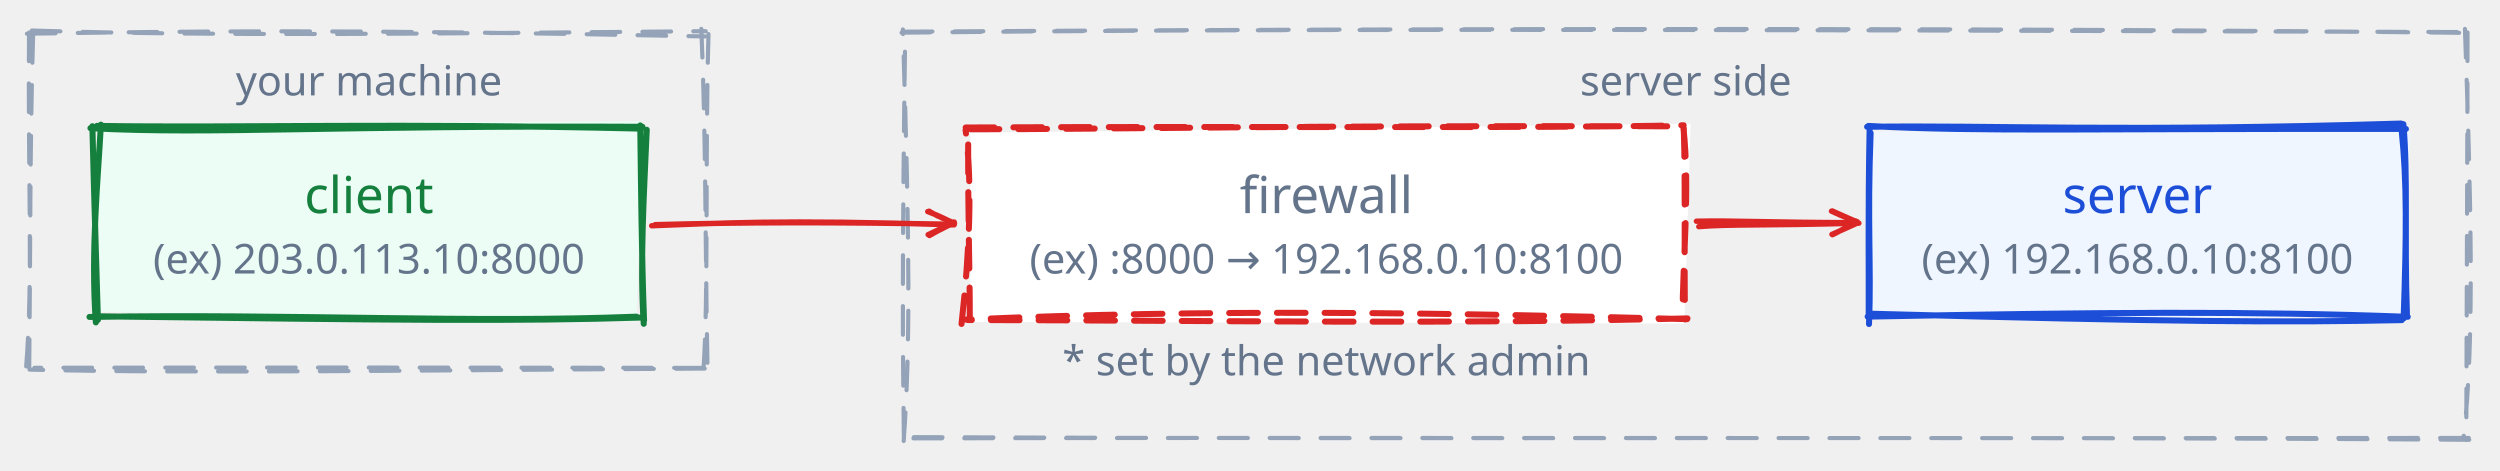
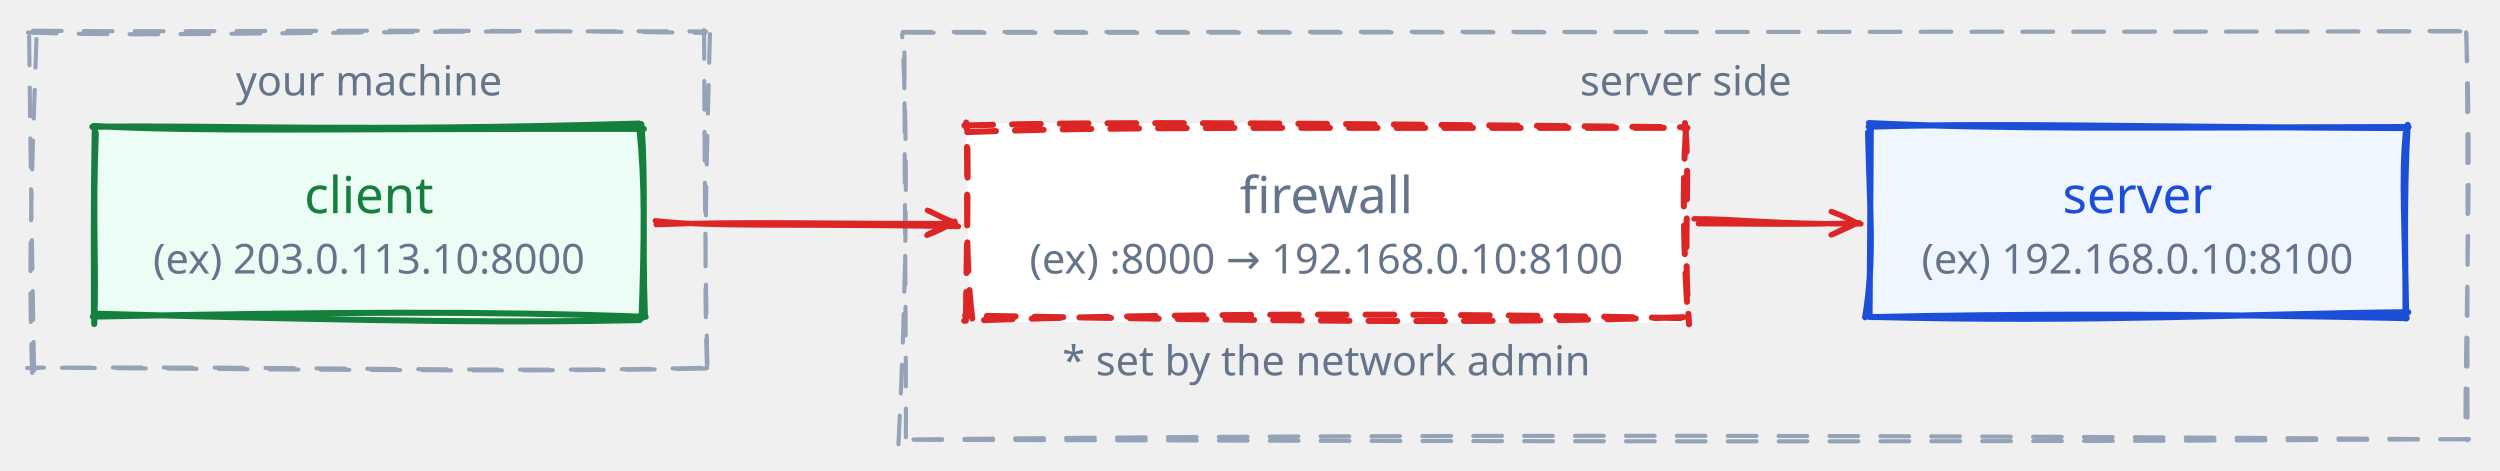
<svg xmlns="http://www.w3.org/2000/svg" viewBox="0 0 786 148" width="786" height="148" role="img" aria-label="the client dials a public address and the firewall rewrites it to a fixed internal address" font-family="Gaegu, ui-rounded, sans-serif" text-anchor="middle" preserveAspectRatio="xMidYMid meet">
-   <path d="M8.464 10.599 C56.198 9.879, 103.958 9.022, 221.655 11.456 M9.994 9.601 C69.977 11.437, 130.138 10.578, 221.872 9.806 M220.497 9.072 C221.993 43.578, 221.676 76.393, 222.423 114.722 M222.748 10.724 C221.621 51.724, 222.796 93.582, 221.131 116.681 M220.955 115.662 C154.503 115.559, 84.695 115.504, 10.818 115.633 M221.56 115.877 C141.46 116.305, 59.771 117.514, 9.284 116.209 M8.231 115.197 C10.462 87.389, 8.706 57.527, 9.13 8.323 M9.185 115.72 C9.588 80.79, 9.341 45.317, 10.433 10.25" fill="none" stroke="#94a3b8" stroke-width="1.3" stroke-linecap="round" stroke-linejoin="round" stroke-dasharray="9 7" />
+   <path d="M8.762 10.237 C54.907 11.792, 102.421 9.429, 221.985 9.891 M10.38 9.669 C68.069 10.234, 126.056 8.931, 221.703 10.349 M223.199 10.72 C222.287 46.404, 221.088 84.04, 222.353 117.624 M221.366 9.484 C221.487 43.68, 221.632 79.498, 222.439 116.693 M220.487 115.652 C155.324 117.262, 86.142 114.873, 8.524 115.722 M221.794 115.868 C173.73 116.831, 125.834 116.491, 10.047 115.552 M10.12 117.231 C8.595 78.241, 10.686 38.526, 11.553 9.274 M10.707 116.512 C10.199 86.823, 9.669 57.947, 9.136 9.713" fill="none" stroke="#94a3b8" stroke-width="1.3" stroke-linecap="round" stroke-linejoin="round" stroke-dasharray="9 7" />
  <text x="116" y="30" font-size="13" fill="#64748b">your machine</text>
-   <path d="M283.454 10.272 C392.112 9.061, 500.254 9.205, 775.348 10.074 M284.143 9.955 C462.393 8.831, 640.05 8.736, 775.832 10.341 M774.979 9.099 C776.711 58.796, 778.217 106.905, 774.484 138.13 M775.783 10.181 C775.801 38.729, 775.597 67.175, 775.394 138.355 M776.318 138.271 C620.041 137.129, 465.932 138.266, 284.288 137.428 M776.182 137.681 C591.556 137.906, 407.136 137.475, 283.914 137.827 M284.122 138.654 C286.136 110.333, 286.108 79.157, 283.856 9.265 M284.171 137.247 C283.827 110.435, 283.557 84.289, 284.599 10.191" fill="none" stroke="#94a3b8" stroke-width="1.3" stroke-linecap="round" stroke-linejoin="round" stroke-dasharray="9 7" />
+   <path d="M284.51 10.28 C391.226 10.463, 499.586 9.928, 775.463 9.875 M283.832 10.037 C478.149 9.899, 671.992 10.245, 775.71 9.731 M775.337 10.153 C777.27 53.69, 775.065 100.366, 775.127 137.087 M775.443 10.27 C776.082 51.133, 775.635 92.064, 775.794 138.39 M776.192 138.148 C610.48 136.882, 444.758 136.363, 283.816 138.205 M776.233 138.045 C617.518 139.225, 458.292 138.695, 284.095 138.267 M282.47 139.665 C284.929 91.845, 285.628 45.862, 283.621 10.746 M284.805 137.47 C284.931 105.672, 284.354 75.099, 284.363 9.889" fill="none" stroke="#94a3b8" stroke-width="1.3" stroke-linecap="round" stroke-linejoin="round" stroke-dasharray="9 7" />
  <text x="530" y="30" font-size="13" fill="#64748b">server side</text>
-   <path d="M30.477 38.845 L201.85 38.119 L200.131 101.109 L31.589 98.056" fill="#ecfdf5" />
-   <path d="M28.436 40.299 C66.009 42.324, 105.309 39.34, 201.981 39.862 M30.479 39.582 C77.248 40.256, 124.393 38.611, 201.625 40.441 M203.333 40.8 C202.47 60.755, 201.138 82.88, 202.392 101.804 M201.296 39.427 C201.549 58.689, 201.71 79.753, 202.487 100.77 M200.089 99.56 C148.305 101.607, 91.445 98.591, 28.136 99.649 M201.739 99.834 C162.833 101.073, 124.137 100.644, 30.059 99.435 M30.134 101.368 C28.507 79.014, 30.83 55.855, 31.725 39.194 M30.786 100.569 C30.296 83.189, 29.707 66.711, 29.04 39.681" fill="none" stroke="#15803d" stroke-width="1.9" stroke-linecap="round" stroke-linejoin="round" />
+   <path d="M28.978 41.272 L203.864 41.397 L201.491 99.681 L30.026 99.95" fill="#ecfdf5" />
+   <path d="M29.019 39.862 C69.333 39.298, 111.381 41.5, 200.919 38.843 M29.425 39.594 C65.702 41.543, 99.463 40.379, 202.418 40.541 M201.614 39.037 C203.084 55.07, 201.871 74.197, 202.738 98.82 M201.079 40.933 C202.783 57.411, 202.6 73.852, 201.702 100.107 M201.121 100.644 C162.807 101.446, 126.756 101.206, 30.222 98.63 M202.989 99.608 C152.467 97.718, 104.57 98.116, 29.186 99.543 M29.616 101.877 C30.347 83.595, 29.017 70.556, 30.121 41.824 M29.518 99.986 C29.613 85.201, 29.267 68.415, 29.817 39.866" fill="none" stroke="#15803d" stroke-width="1.9" stroke-linecap="round" stroke-linejoin="round" />
  <text x="116" y="67" font-size="16" fill="#15803d">client</text>
  <text x="116" y="86" font-size="13" fill="#64748b">(ex) 203.0.113.10:8000</text>
-   <path d="M305.075 41.741 L531.55 38.911 L529.542 101.725 L305.051 101.235" fill="#ffffff" />
-   <path d="M305.175 40.644 C352.11 40.622, 402.832 39.389, 528.764 39.713 M303.614 40.086 C393.801 39.629, 482.897 40.424, 529.333 39.38 M529.264 40.17 C531.416 59.574, 528.965 82.465, 529.029 98.985 M529.381 40.301 C529.952 59.534, 529.455 78.844, 529.771 100.433 M530.442 100.34 C454.627 98.282, 378.785 97.088, 303.577 100.472 M530.536 100.103 C457.676 101.984, 383.64 100.764, 304.218 100.614 M302.3 101.85 C304.921 78.53, 305.698 57.252, 303.579 40.829 M304.894 99.411 C304.922 84.284, 304.281 70.519, 304.403 39.876" fill="none" stroke="#dc2626" stroke-width="1.9" stroke-linecap="round" stroke-linejoin="round" stroke-dasharray="9 6" />
+   <path d="M303.724 38.758 L530.927 38.843 L529.569 101.53 L304.904 101.119" fill="#ffffff" />
+   <path d="M304.113 41.532 C352.22 39.668, 399.776 40.356, 530.52 40.195 M303.209 39.455 C354.946 38.051, 406.199 38.86, 529.865 40.011 M529.754 38.714 C531.524 58.135, 529.079 73.038, 531.029 101.946 M530.049 40.917 C528.833 59.657, 529.417 80.063, 530.642 99.229 M528.341 100.003 C454.381 98.577, 377.041 98.234, 303.139 100.843 M529.263 99.727 C464.14 101.85, 398.947 100.851, 303.433 99.207 M305.666 100.151 C303.02 79.029, 304.673 55.898, 303.772 38.518 M303.657 100.839 C303.978 78.136, 304.469 54.683, 304.048 39.5" fill="none" stroke="#dc2626" stroke-width="1.9" stroke-linecap="round" stroke-linejoin="round" stroke-dasharray="9 6" />
  <text x="417" y="67" font-size="16" fill="#64748b">firewall</text>
  <text x="417" y="86" font-size="13" fill="#64748b">(ex) :8000 → 192.168.0.10:8100</text>
  <text x="417" y="118" font-size="13" fill="#64748b">* set by the network admin</text>
-   <path d="M586.978 41.272 L757.864 41.397 L755.491 99.681 L588.026 99.95" fill="#eff6ff" />
-   <path d="M587.019 39.862 C626.381 39.306, 667.477 41.508, 754.919 38.843 M587.425 39.594 C622.893 41.529, 655.846 40.365, 756.418 40.541 M755.614 39.037 C757.084 55.07, 755.871 74.197, 756.738 98.82 M755.079 40.933 C756.783 57.411, 756.6 73.852, 755.702 100.107 M755.121 100.644 C717.674 101.438, 682.49 101.198, 588.222 98.63 M756.989 99.608 C707.608 97.748, 660.853 98.146, 587.186 99.543 M587.616 101.877 C588.347 83.595, 587.017 70.556, 588.121 41.824 M587.518 99.986 C587.613 85.201, 587.267 68.415, 587.817 39.866" fill="none" stroke="#1d4ed8" stroke-width="1.9" stroke-linecap="round" stroke-linejoin="round" />
+   <path d="M587.325 40.369 L754.653 41.083 L756.873 99.707 L588.296 100.004" fill="#eff6ff" />
+   <path d="M587.611 38.686 C629.832 40.673, 669.955 40.114, 757.214 39.932 M587.503 39.84 C629.637 38.565, 672.813 39.987, 756.174 40.273 M756.391 41.884 C755.019 55.018, 756.058 70.77, 756.522 100.16 M756.982 39.258 C755.569 63.071, 756.41 85.003, 756.278 99.341 M757.15 98.146 C706.439 98.649, 657.718 101.466, 588.256 99.628 M756.663 100.03 C693.965 98.631, 632.723 98.608, 588.747 99.698 M586.392 99.746 C589.41 81.578, 587.834 66.008, 587.319 41.584 M587.789 99.683 C587.861 84.136, 588.05 68.947, 588.184 39.819" fill="none" stroke="#1d4ed8" stroke-width="1.9" stroke-linecap="round" stroke-linejoin="round" />
  <text x="672" y="67" font-size="16" fill="#1d4ed8">server</text>
  <text x="672" y="86" font-size="13" fill="#64748b">(ex) 192.168.0.10:8100</text>
-   <path d="M534.093 71.252 C544.369 70.436, 554.194 70.999, 584.425 70.159 M533.354 69.554 C545.058 69.288, 556.366 69.949, 583.89 70.009" fill="none" stroke="#dc2626" stroke-width="1.7" stroke-linecap="round" stroke-linejoin="round" />
-   <path d="M583.912 69.704 C582.422 69.244, 580.463 68.242, 576.055 66.315 M583.888 69.964 C581.715 68.869, 579.773 68.259, 575.821 66.392" fill="none" stroke="#dc2626" stroke-width="1.7" stroke-linecap="round" stroke-linejoin="round" />
-   <path d="M583.559 69.615 C581.621 70.466, 580.025 71.962, 576.127 73.79 M583.993 70.108 C581.588 71.253, 578.534 72.57, 575.965 73.688" fill="none" stroke="#dc2626" stroke-width="1.7" stroke-linecap="round" stroke-linejoin="round" />
-   <path d="M204.884 70.98 C225.795 70.21, 245.09 68.906, 299.977 70.696 M205.96 70.632 C233.177 69.89, 261.48 69.828, 299.916 70.512" fill="none" stroke="#dc2626" stroke-width="1.7" stroke-linecap="round" stroke-linejoin="round" />
-   <path d="M299.941 70.07 C298.358 69.366, 295.943 68.728, 292.123 66.396 M299.902 70.186 C297.734 69.16, 295.882 68.06, 291.683 66.522" fill="none" stroke="#dc2626" stroke-width="1.7" stroke-linecap="round" stroke-linejoin="round" />
-   <path d="M300.005 69.811 C298.005 71.208, 296.434 71.589, 292.207 74.054 M300.1 70.197 C297.444 70.92, 295.034 72.311, 291.807 73.762" fill="none" stroke="#dc2626" stroke-width="1.7" stroke-linecap="round" stroke-linejoin="round" />
+   <path d="M532.627 68.801 C545.033 68.689, 558.507 70.554, 585.074 70.374 M533.979 70.335 C550.72 70.342, 565.431 70.781, 584.57 70.055" fill="none" stroke="#dc2626" stroke-width="1.7" stroke-linecap="round" stroke-linejoin="round" />
+   <path d="M583.641 70.315 C582.096 69.303, 580.03 68.094, 575.775 66.554 M583.987 70.203 C581.522 68.864, 579.405 67.773, 575.755 66.495" fill="none" stroke="#dc2626" stroke-width="1.7" stroke-linecap="round" stroke-linejoin="round" />
+   <path d="M583.941 70.07 C582.356 70.996, 579.941 71.988, 576.123 73.735 M583.902 70.186 C581.733 71.005, 579.88 71.749, 575.683 73.862" fill="none" stroke="#dc2626" stroke-width="1.7" stroke-linecap="round" stroke-linejoin="round" />
+   <path d="M206.015 69.411 C225.081 71.488, 245.473 70.261, 301.322 71.196 M206.31 70.612 C233.668 69.495, 261.785 70.421, 300.076 70.288" fill="none" stroke="#dc2626" stroke-width="1.7" stroke-linecap="round" stroke-linejoin="round" />
+   <path d="M300.439 70.419 C298.361 69.408, 296.141 68.398, 291.573 66.117 M299.923 69.835 C297.528 68.986, 295.008 67.732, 291.96 66.218" fill="none" stroke="#dc2626" stroke-width="1.7" stroke-linecap="round" stroke-linejoin="round" />
+   <path d="M300.232 69.581 C298.038 70.828, 296.978 71.849, 291.422 73.983 M299.891 70.217 C297.862 70.848, 295.49 71.796, 291.688 73.68" fill="none" stroke="#dc2626" stroke-width="1.7" stroke-linecap="round" stroke-linejoin="round" />
</svg>
